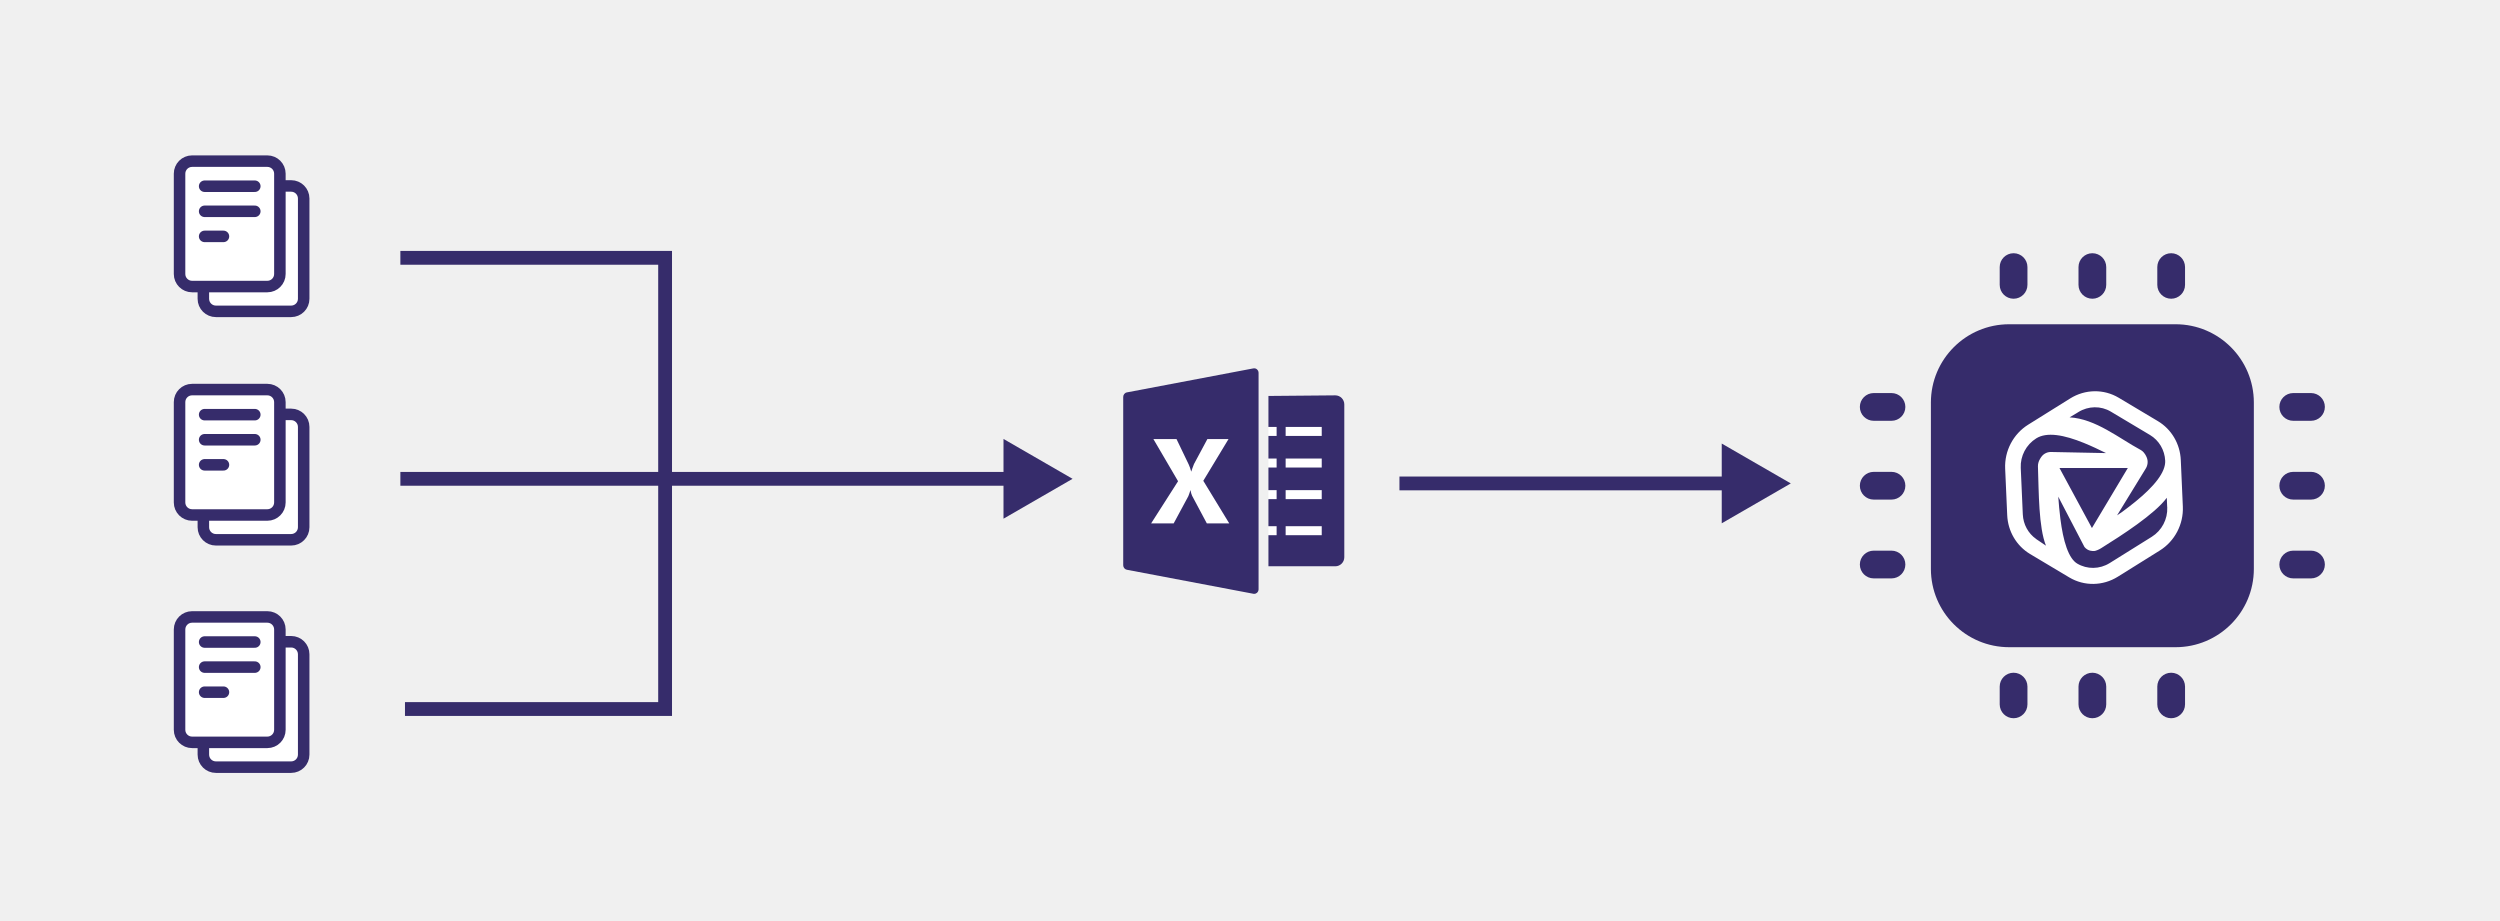
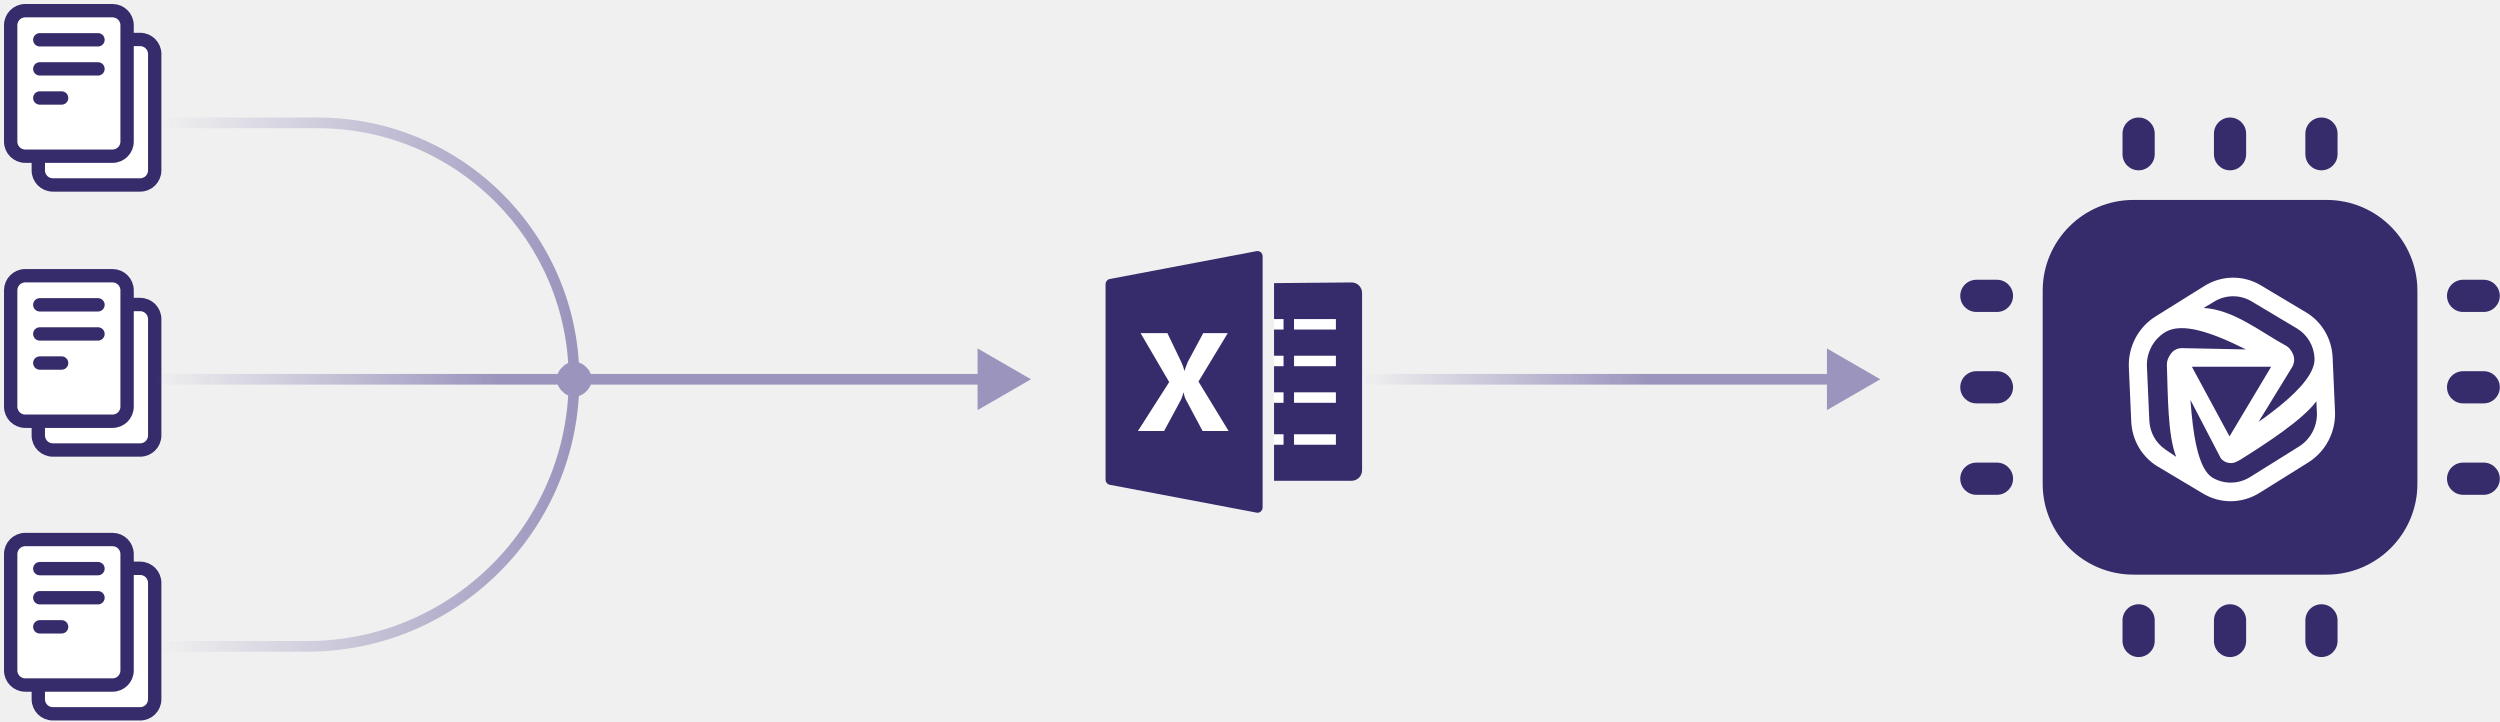
- <svg xmlns="http://www.w3.org/2000/svg" width="543" height="200" viewBox="0 0 543 200" fill="none">
-   <path d="M49.618 144.834H60.513H49.618ZM49.618 150.282H60.513H49.618ZM49.618 155.73H53.703H49.618ZM46.894 166.625H63.237C64.741 166.625 65.961 165.406 65.961 163.902V142.111C65.961 140.606 64.741 139.387 63.237 139.387H46.894C45.389 139.387 44.17 140.606 44.17 142.111V163.902C44.17 165.406 45.389 166.625 46.894 166.625Z" fill="white" />
-   <path d="M49.618 144.834H60.513M49.618 150.282H60.513M49.618 155.73H53.703M46.894 166.625H63.237C64.741 166.625 65.961 165.406 65.961 163.902V142.111C65.961 140.606 64.741 139.387 63.237 139.387H46.894C45.389 139.387 44.17 140.606 44.17 142.111V163.902C44.17 165.406 45.389 166.625 46.894 166.625Z" stroke="#362C6B" stroke-width="2.5" stroke-linecap="round" stroke-linejoin="round" />
-   <path d="M44.448 139.448H55.343H44.448ZM44.448 144.895H55.343H44.448ZM44.448 150.343H48.533H44.448ZM41.724 161.239H58.067C59.572 161.239 60.791 160.019 60.791 158.515V136.724C60.791 135.22 59.572 134 58.067 134H41.724C40.219 134 39 135.22 39 136.724V158.515C39 160.019 40.219 161.239 41.724 161.239Z" fill="white" />
-   <path d="M44.448 139.448H55.343M44.448 144.895H55.343M44.448 150.343H48.533M41.724 161.239H58.067C59.572 161.239 60.791 160.019 60.791 158.515V136.724C60.791 135.22 59.572 134 58.067 134H41.724C40.219 134 39 135.22 39 136.724V158.515C39 160.019 40.219 161.239 41.724 161.239Z" stroke="#362C6B" stroke-width="2.5" stroke-linecap="round" stroke-linejoin="round" />
-   <path d="M49.618 95.452H60.513H49.618ZM49.618 100.899H60.513H49.618ZM49.618 106.347H53.703H49.618ZM46.894 117.243H63.237C64.741 117.243 65.961 116.023 65.961 114.519V92.728C65.961 91.223 64.741 90.004 63.237 90.004H46.894C45.389 90.004 44.17 91.223 44.17 92.728V114.519C44.17 116.023 45.389 117.243 46.894 117.243Z" fill="white" />
-   <path d="M49.618 95.452H60.513M49.618 100.899H60.513M49.618 106.347H53.703M46.894 117.243H63.237C64.741 117.243 65.961 116.023 65.961 114.519V92.728C65.961 91.223 64.741 90.004 63.237 90.004H46.894C45.389 90.004 44.17 91.223 44.17 92.728V114.519C44.17 116.023 45.389 117.243 46.894 117.243Z" stroke="#362C6B" stroke-width="2.5" stroke-linecap="round" stroke-linejoin="round" />
-   <path d="M44.448 90.065H55.343H44.448ZM44.448 95.513H55.343H44.448ZM44.448 100.96H48.533H44.448ZM41.724 111.856H58.067C59.572 111.856 60.791 110.636 60.791 109.132V87.341C60.791 85.837 59.572 84.617 58.067 84.617H41.724C40.219 84.617 39 85.837 39 87.341V109.132C39 110.636 40.219 111.856 41.724 111.856Z" fill="white" />
-   <path d="M44.448 90.065H55.343M44.448 95.513H55.343M44.448 100.96H48.533M41.724 111.856H58.067C59.572 111.856 60.791 110.636 60.791 109.132V87.341C60.791 85.837 59.572 84.617 58.067 84.617H41.724C40.219 84.617 39 85.837 39 87.341V109.132C39 110.636 40.219 111.856 41.724 111.856Z" stroke="#362C6B" stroke-width="2.5" stroke-linecap="round" stroke-linejoin="round" />
-   <path d="M49.618 45.834H60.513H49.618ZM49.618 51.282H60.513H49.618ZM49.618 56.73H53.703H49.618ZM46.894 67.625H63.237C64.741 67.625 65.961 66.406 65.961 64.902V43.111C65.961 41.606 64.741 40.387 63.237 40.387H46.894C45.389 40.387 44.17 41.606 44.17 43.111V64.902C44.17 66.406 45.389 67.625 46.894 67.625Z" fill="white" />
-   <path d="M49.618 45.834H60.513M49.618 51.282H60.513M49.618 56.73H53.703M46.894 67.625H63.237C64.741 67.625 65.961 66.406 65.961 64.902V43.111C65.961 41.606 64.741 40.387 63.237 40.387H46.894C45.389 40.387 44.17 41.606 44.17 43.111V64.902C44.17 66.406 45.389 67.625 46.894 67.625Z" stroke="#362C6B" stroke-width="2.5" stroke-linecap="round" stroke-linejoin="round" />
-   <path d="M44.448 40.448H55.343H44.448ZM44.448 45.895H55.343H44.448ZM44.448 51.343H48.533H44.448ZM41.724 62.239H58.067C59.572 62.239 60.791 61.019 60.791 59.515V37.724C60.791 36.219 59.572 35 58.067 35H41.724C40.219 35 39 36.219 39 37.724V59.515C39 61.019 40.219 62.239 41.724 62.239Z" fill="white" />
-   <path d="M44.448 40.448H55.343M44.448 45.895H55.343M44.448 51.343H48.533M41.724 62.239H58.067C59.572 62.239 60.791 61.019 60.791 59.515V37.724C60.791 36.219 59.572 35 58.067 35H41.724C40.219 35 39 36.219 39 37.724V59.515C39 61.019 40.219 62.239 41.724 62.239Z" stroke="#362C6B" stroke-width="2.5" stroke-linecap="round" stroke-linejoin="round" />
-   <path d="M419.391 87.427C419.391 78.038 427.002 70.427 436.391 70.427H472.536C481.925 70.427 489.536 78.038 489.536 87.427V123.572C489.536 132.961 481.925 140.572 472.536 140.572H436.391C427.002 140.572 419.391 132.961 419.391 123.572V87.427Z" fill="#362C6B" />
-   <path fill-rule="evenodd" clip-rule="evenodd" d="M437.349 55C435.684 55 434.335 56.349 434.335 58.013V61.87C434.335 63.534 435.684 64.883 437.349 64.883C439.013 64.883 440.362 63.534 440.362 61.87V58.013C440.362 56.349 439.013 55 437.349 55ZM437.349 146.117C435.684 146.117 434.335 147.466 434.335 149.13V152.987C434.335 154.651 435.684 156 437.349 156C439.013 156 440.362 154.651 440.362 152.987V149.13C440.362 147.466 439.013 146.117 437.349 146.117ZM468.565 58.013C468.565 56.349 469.914 55 471.578 55C473.242 55 474.591 56.349 474.591 58.013V61.87C474.591 63.534 473.242 64.883 471.578 64.883C469.914 64.883 468.565 63.534 468.565 61.87V58.013ZM471.578 146.117C469.914 146.117 468.565 147.466 468.565 149.13V152.987C468.565 154.651 469.914 156 471.578 156C473.242 156 474.591 154.651 474.591 152.987V149.13C474.591 147.466 473.242 146.117 471.578 146.117ZM451.45 58.013C451.45 56.349 452.799 55 454.463 55C456.127 55 457.476 56.349 457.476 58.013V61.87C457.476 63.534 456.127 64.883 454.463 64.883C452.799 64.883 451.45 63.534 451.45 61.87V58.013ZM454.463 146.117C452.799 146.117 451.45 147.466 451.45 149.13V152.987C451.45 154.651 452.799 156 454.463 156C456.127 156 457.476 154.651 457.476 152.987V149.13C457.476 147.466 456.127 146.117 454.463 146.117ZM413.844 88.385C413.844 86.721 412.495 85.372 410.831 85.372H406.974C405.31 85.372 403.961 86.721 403.961 88.385C403.961 90.049 405.31 91.398 406.974 91.398H410.831C412.495 91.398 413.844 90.049 413.844 88.385ZM504.961 88.385C504.961 86.721 503.612 85.372 501.948 85.372H498.091C496.427 85.372 495.078 86.721 495.078 88.385C495.078 90.049 496.427 91.398 498.091 91.398H501.948C503.612 91.398 504.961 90.049 504.961 88.385ZM501.948 119.601C503.612 119.601 504.961 120.95 504.961 122.615C504.961 124.279 503.612 125.628 501.948 125.628H498.091C496.427 125.628 495.078 124.279 495.078 122.615C495.078 120.95 496.427 119.601 498.091 119.601H501.948ZM413.844 122.614C413.844 120.95 412.495 119.601 410.831 119.601H406.974C405.31 119.601 403.961 120.95 403.961 122.614C403.961 124.279 405.31 125.628 406.974 125.628H410.831C412.495 125.628 413.844 124.279 413.844 122.614ZM501.948 102.487C503.612 102.487 504.961 103.836 504.961 105.5C504.961 107.164 503.612 108.513 501.948 108.513H498.091C496.427 108.513 495.078 107.164 495.078 105.5C495.078 103.836 496.427 102.487 498.091 102.487H501.948ZM413.844 105.5C413.844 103.836 412.495 102.487 410.831 102.487H406.974C405.31 102.487 403.961 103.836 403.961 105.5C403.961 107.164 405.31 108.513 406.974 108.513H410.831C412.495 108.513 413.844 107.164 413.844 105.5Z" fill="#362C6B" />
-   <path fill-rule="evenodd" clip-rule="evenodd" d="M435.521 101.787C435.351 97.927 437.278 94.264 440.517 92.242L449.651 86.54C452.891 84.518 456.938 84.453 460.186 86.392L468.695 91.471C471.646 93.233 473.513 96.401 473.667 99.908L474.113 110.02C474.282 113.88 472.356 117.544 469.116 119.566L459.982 125.267C456.743 127.289 452.695 127.354 449.448 125.416L440.939 120.336C437.988 118.575 436.12 115.407 435.966 111.899L435.521 101.787ZM452.612 96.202C454.244 96.864 455.875 97.639 457.441 98.413L445.608 98.174C444.846 98.126 443.965 98.422 443.39 99.216C443.265 99.389 443.095 99.643 442.952 99.941C442.83 100.195 442.619 100.697 442.641 101.312C442.832 106.992 442.79 114.538 444.383 118.521L442.244 117.073L442.244 117.062C440.522 115.855 439.448 113.89 439.353 111.728L438.907 101.615C438.794 99.047 440.078 96.582 442.269 95.214C443.384 94.518 444.849 94.293 446.668 94.505C448.484 94.717 450.512 95.35 452.612 96.202ZM454.367 114.692L462.161 101.652L447.319 101.652L454.367 114.692ZM447.515 112.683C447.311 111.085 447.169 109.45 447.052 107.872L452.746 118.805C453.51 119.739 454.545 119.699 454.868 119.683C455.148 119.668 455.825 119.408 456.34 119.086C460.886 116.248 468.01 111.664 470.628 108.117L470.711 110.109L470.722 110.103L470.726 110.192C470.839 112.76 469.555 115.226 467.364 116.593L458.23 122.295C456.039 123.662 453.321 123.694 451.161 122.405C450.299 121.89 449.517 120.778 448.871 118.983C448.237 117.222 447.814 115.031 447.515 112.683ZM464.956 97.728C460.237 95.184 455.166 90.964 449.516 90.648C449.516 90.648 450.452 90.103 451.042 89.738C451.184 89.65 451.403 89.513 451.403 89.513C453.594 88.145 456.312 88.113 458.473 89.403L466.982 94.482C468.941 95.652 470.179 97.751 470.281 100.08C470.333 101.259 469.796 102.635 468.613 104.212C467.445 105.771 465.777 107.351 463.893 108.894C462.942 109.674 461.951 110.431 460.964 111.161C460.583 111.424 460.202 111.683 459.825 111.938L466.018 101.837C466.45 101.18 466.652 100.232 466.254 99.312C466.176 99.132 466.059 98.886 465.898 98.64C465.757 98.424 465.475 98.036 465.013 97.76C464.994 97.749 464.975 97.738 464.956 97.728Z" fill="white" />
-   <path d="M86.961 56H144.461V104V154H87.961" stroke="#362C6B" stroke-width="3" />
-   <path d="M232.961 104L217.961 95.34V112.66L232.961 104ZM86.961 105.5H219.461V102.5H86.961V105.5Z" fill="#362C6B" />
-   <path d="M388.961 105L373.961 96.34V113.66L388.961 105ZM303.961 106.5H375.461V103.5H303.961V106.5Z" fill="#362C6B" />
-   <path d="M249 116.5V92.5L270 91.5V116.5H249Z" fill="white" />
-   <path d="M275.5 123V86H289V123H275.5Z" fill="white" />
-   <path d="M272.197 80.02L244.757 85.227C244.294 85.315 243.961 85.736 243.961 86.207V122.773C243.961 123.244 244.294 123.665 244.757 123.753L272.197 128.959C272.258 128.971 272.32 128.99 272.381 128.99C272.607 128.99 272.817 128.921 272.993 128.775C273.219 128.588 273.361 128.301 273.361 128.01V80.97C273.361 80.679 273.219 80.392 272.993 80.204C272.768 80.016 272.484 79.967 272.197 80.02ZM275.5 86V92.73H277.281V94.69H275.5V99.59H277.281V101.55H275.5V106.45H277.281V108.41H275.5V114.29H277.281V116.25H275.5V123H290.021C291.1 123 291.981 122.12 291.981 121.04V87.83C291.981 86.75 291.1 85.87 290.021 85.87L275.5 86ZM279.241 92.73H287.081V94.69H279.241V92.73ZM250.515 95.363H255.537L258.171 100.845C258.378 101.278 258.561 101.81 258.722 102.407H258.753C258.856 102.051 259.055 101.492 259.335 100.784L262.244 95.363H266.838L261.356 104.428L266.991 113.677H262.122L258.937 107.705C258.818 107.483 258.695 107.074 258.569 106.48H258.538C258.477 106.76 258.332 107.196 258.11 107.767L254.925 113.677H250.025L255.874 104.52L250.515 95.363ZM279.241 99.59H287.081V101.55H279.241V99.59ZM279.241 106.45H287.081V108.41H279.241V106.45ZM279.241 114.29H287.081V116.25H279.241V114.29Z" fill="#362C6B" />
+ <svg xmlns="http://www.w3.org/2000/svg" width="468" height="135" viewBox="0 0 468 135" fill="none">
+   <path d="M12.618 111.834H23.513ZM12.618 117.282H23.513ZM12.618 122.73H16.703ZM9.894 133.625H26.237C27.741 133.625 28.961 132.406 28.961 130.902V109.111C28.961 107.606 27.741 106.387 26.237 106.387H9.894C8.389 106.387 7.17 107.606 7.17 109.111V130.902C7.17 132.406 8.389 133.625 9.894 133.625Z" fill="white" />
+   <path d="M12.618 111.834H23.513M12.618 117.282H23.513M12.618 122.73H16.703M9.894 133.625H26.237C27.741 133.625 28.961 132.406 28.961 130.902V109.111C28.961 107.606 27.741 106.387 26.237 106.387H9.894C8.389 106.387 7.17 107.606 7.17 109.111V130.902C7.17 132.406 8.389 133.625 9.894 133.625Z" stroke="#362C6B" stroke-width="2.5" stroke-linecap="round" stroke-linejoin="round" />
+   <path d="M7.448 106.448H18.343ZM7.448 111.895H18.343ZM7.448 117.343H11.534ZM4.724 128.239H21.067C22.572 128.239 23.791 127.019 23.791 125.515V103.724C23.791 102.22 22.572 101 21.067 101H4.724C3.22 101 2 102.22 2 103.724V125.515C2 127.019 3.22 128.239 4.724 128.239Z" fill="white" />
+   <path d="M7.448 106.448H18.343M7.448 111.895H18.343M7.448 117.343H11.534M4.724 128.239H21.067C22.572 128.239 23.791 127.019 23.791 125.515V103.724C23.791 102.22 22.572 101 21.067 101H4.724C3.22 101 2 102.22 2 103.724V125.515C2 127.019 3.22 128.239 4.724 128.239Z" stroke="#362C6B" stroke-width="2.5" stroke-linecap="round" stroke-linejoin="round" />
+   <path d="M12.618 62.452H23.513ZM12.618 67.899H23.513ZM12.618 73.347H16.703ZM9.894 84.243H26.237C27.741 84.243 28.961 83.023 28.961 81.519V59.728C28.961 58.223 27.741 57.004 26.237 57.004H9.894C8.389 57.004 7.17 58.223 7.17 59.728V81.519C7.17 83.023 8.389 84.243 9.894 84.243Z" fill="white" />
+   <path d="M12.618 62.452H23.513M12.618 67.899H23.513M12.618 73.347H16.703M9.894 84.243H26.237C27.741 84.243 28.961 83.023 28.961 81.519V59.728C28.961 58.223 27.741 57.004 26.237 57.004H9.894C8.389 57.004 7.17 58.223 7.17 59.728V81.519C7.17 83.023 8.389 84.243 9.894 84.243Z" stroke="#362C6B" stroke-width="2.5" stroke-linecap="round" stroke-linejoin="round" />
+   <path d="M7.448 57.065H18.343ZM7.448 62.513H18.343ZM7.448 67.96H11.534ZM4.724 78.856H21.067C22.572 78.856 23.791 77.636 23.791 76.132V54.341C23.791 52.837 22.572 51.617 21.067 51.617H4.724C3.22 51.617 2 52.837 2 54.341V76.132C2 77.636 3.22 78.856 4.724 78.856Z" fill="white" />
+   <path d="M7.448 57.065H18.343M7.448 62.513H18.343M7.448 67.96H11.534M4.724 78.856H21.067C22.572 78.856 23.791 77.636 23.791 76.132V54.341C23.791 52.837 22.572 51.617 21.067 51.617H4.724C3.22 51.617 2 52.837 2 54.341V76.132C2 77.636 3.22 78.856 4.724 78.856Z" stroke="#362C6B" stroke-width="2.5" stroke-linecap="round" stroke-linejoin="round" />
+   <path d="M12.618 12.835H23.513ZM12.618 18.282H23.513ZM12.618 23.73H16.703ZM9.894 34.625H26.237C27.741 34.625 28.961 33.406 28.961 31.902V10.111C28.961 8.606 27.741 7.387 26.237 7.387H9.894C8.389 7.387 7.17 8.606 7.17 10.111V31.902C7.17 33.406 8.389 34.625 9.894 34.625Z" fill="white" />
+   <path d="M12.618 12.835H23.513M12.618 18.282H23.513M12.618 23.73H16.703M9.894 34.625H26.237C27.741 34.625 28.961 33.406 28.961 31.902V10.111C28.961 8.606 27.741 7.387 26.237 7.387H9.894C8.389 7.387 7.17 8.606 7.17 10.111V31.902C7.17 33.406 8.389 34.625 9.894 34.625Z" stroke="#362C6B" stroke-width="2.5" stroke-linecap="round" stroke-linejoin="round" />
+   <path d="M7.448 7.448H18.343ZM7.448 12.896H18.343ZM7.448 18.343H11.534ZM4.724 29.239H21.067C22.572 29.239 23.791 28.019 23.791 26.515V4.724C23.791 3.22 22.572 2 21.067 2H4.724C3.22 2 2 3.22 2 4.724V26.515C2 28.019 3.22 29.239 4.724 29.239Z" fill="white" />
+   <path d="M7.448 7.448H18.343M7.448 12.896H18.343M7.448 18.343H11.534M4.724 29.239H21.067C22.572 29.239 23.791 28.019 23.791 26.515V4.724C23.791 3.22 22.572 2 21.067 2H4.724C3.22 2 2 3.22 2 4.724V26.515C2 28.019 3.22 29.239 4.724 29.239Z" stroke="#362C6B" stroke-width="2.5" stroke-linecap="round" stroke-linejoin="round" />
+   <path d="M382.391 54.427C382.391 45.038 390.002 37.427 399.391 37.427H435.536C444.925 37.427 452.536 45.038 452.536 54.427V90.572C452.536 99.961 444.925 107.572 435.536 107.572H399.391C390.002 107.572 382.391 99.961 382.391 90.572V54.427Z" fill="#362C6B" />
+   <path fill-rule="evenodd" clip-rule="evenodd" d="M400.349 22C398.684 22 397.335 23.349 397.335 25.013V28.87C397.335 30.534 398.684 31.883 400.349 31.883C402.013 31.883 403.362 30.534 403.362 28.87V25.013C403.362 23.349 402.013 22 400.349 22ZM400.349 113.117C398.684 113.117 397.335 114.466 397.335 116.13V119.987C397.335 121.651 398.684 123 400.349 123C402.013 123 403.362 121.651 403.362 119.987V116.13C403.362 114.466 402.013 113.117 400.349 113.117ZM431.565 25.013C431.565 23.349 432.914 22 434.578 22C436.242 22 437.591 23.349 437.591 25.013V28.87C437.591 30.534 436.242 31.883 434.578 31.883C432.914 31.883 431.565 30.534 431.565 28.87V25.013ZM434.578 113.117C432.914 113.117 431.565 114.466 431.565 116.13V119.987C431.565 121.651 432.914 123 434.578 123C436.242 123 437.591 121.651 437.591 119.987V116.13C437.591 114.466 436.242 113.117 434.578 113.117ZM414.45 25.013C414.45 23.349 415.799 22 417.463 22C419.127 22 420.476 23.349 420.476 25.013V28.87C420.476 30.534 419.127 31.883 417.463 31.883C415.799 31.883 414.45 30.534 414.45 28.87V25.013ZM417.463 113.117C415.799 113.117 414.45 114.466 414.45 116.13V119.987C414.45 121.651 415.799 123 417.463 123C419.127 123 420.476 121.651 420.476 119.987V116.13C420.476 114.466 419.127 113.117 417.463 113.117ZM376.844 55.385C376.844 53.721 375.495 52.372 373.831 52.372H369.974C368.31 52.372 366.961 53.721 366.961 55.385C366.961 57.05 368.31 58.398 369.974 58.398H373.831C375.495 58.398 376.844 57.05 376.844 55.385ZM467.961 55.385C467.961 53.721 466.612 52.372 464.948 52.372H461.091C459.427 52.372 458.078 53.721 458.078 55.385C458.078 57.05 459.427 58.398 461.091 58.398H464.948C466.612 58.398 467.961 57.05 467.961 55.385ZM464.948 86.601C466.612 86.601 467.961 87.95 467.961 89.615C467.961 91.279 466.612 92.628 464.948 92.628H461.091C459.427 92.628 458.078 91.279 458.078 89.615C458.078 87.95 459.427 86.601 461.091 86.601H464.948ZM376.844 89.615C376.844 87.95 375.495 86.601 373.831 86.601H369.974C368.31 86.601 366.961 87.95 366.961 89.615C366.961 91.279 368.31 92.628 369.974 92.628H373.831C375.495 92.628 376.844 91.279 376.844 89.615ZM464.948 69.487C466.612 69.487 467.961 70.836 467.961 72.5C467.961 74.164 466.612 75.513 464.948 75.513H461.091C459.427 75.513 458.078 74.164 458.078 72.5C458.078 70.836 459.427 69.487 461.091 69.487H464.948ZM376.844 72.5C376.844 70.836 375.495 69.487 373.831 69.487H369.974C368.31 69.487 366.961 70.836 366.961 72.5C366.961 74.164 368.31 75.513 369.974 75.513H373.831C375.495 75.513 376.844 74.164 376.844 72.5Z" fill="#362C6B" />
+   <path fill-rule="evenodd" clip-rule="evenodd" d="M398.521 68.787C398.351 64.927 400.278 61.264 403.517 59.242L412.651 53.54C415.891 51.518 419.938 51.453 423.186 53.392L431.695 58.471C434.646 60.233 436.513 63.401 436.667 66.908L437.113 77.02C437.282 80.88 435.356 84.544 432.116 86.566L422.982 92.267C419.743 94.289 415.695 94.354 412.448 92.416L403.939 87.336C400.988 85.575 399.12 82.407 398.966 78.9L398.521 68.787ZM415.612 63.202C417.244 63.864 418.875 64.639 420.441 65.413L408.608 65.174C407.846 65.126 406.965 65.422 406.39 66.216C406.265 66.389 406.095 66.643 405.952 66.941C405.83 67.195 405.619 67.697 405.641 68.312C405.832 73.992 405.79 81.538 407.383 85.521L405.244 84.073L405.244 84.061C403.522 82.856 402.448 80.89 402.353 78.728L401.907 68.615C401.794 66.047 403.078 63.581 405.269 62.214C406.384 61.518 407.849 61.293 409.668 61.505C411.484 61.717 413.512 62.35 415.612 63.202ZM417.367 81.692L425.161 68.653L410.319 68.652L417.367 81.692ZM410.515 79.683C410.311 78.085 410.169 76.45 410.052 74.872L415.746 85.805C416.51 86.739 417.545 86.699 417.868 86.683C418.148 86.668 418.825 86.408 419.34 86.087C423.886 83.248 431.01 78.664 433.628 75.117L433.711 77.109L433.722 77.103L433.726 77.192C433.839 79.76 432.555 82.226 430.364 83.594L421.23 89.295C419.039 90.662 416.321 90.694 414.161 89.404C413.299 88.89 412.517 87.778 411.871 85.983C411.237 84.222 410.814 82.031 410.515 79.683ZM427.956 64.728C423.237 62.184 418.166 57.964 412.516 57.648C412.516 57.648 413.452 57.103 414.042 56.738C414.184 56.651 414.403 56.513 414.403 56.513C416.594 55.145 419.312 55.113 421.473 56.403L429.982 61.482C431.941 62.652 433.179 64.751 433.281 67.08C433.333 68.259 432.796 69.635 431.613 71.213C430.445 72.771 428.777 74.35 426.893 75.894C425.942 76.674 424.951 77.431 423.964 78.161C423.583 78.424 423.202 78.683 422.825 78.938L429.018 68.837C429.45 68.18 429.652 67.232 429.254 66.312C429.176 66.132 429.059 65.886 428.898 65.64C428.757 65.424 428.475 65.036 428.013 64.76C427.994 64.749 427.975 64.738 427.956 64.728Z" fill="white" />
+   <path d="M29 22C28.448 22 28 22.448 28 23C28 23.552 28.448 24 29 24V22ZM29 24H59.461V22H29V24ZM57.461 120H30V122H57.461V120ZM106.461 71C106.461 98.062 84.523 120 57.461 120V122C85.627 122 108.461 99.166 108.461 71H106.461ZM59.461 24C85.418 24 106.461 45.043 106.461 71H108.461C108.461 43.938 86.523 22 59.461 22V24Z" fill="url(#paint0_linear_54960_8192)" />
+   <path d="M255 70C254.448 70 254 70.448 254 71C254 71.552 254.448 72 255 72L255 70ZM352 71L342 65.227L342 76.773L352 71ZM255 72L343 72L343 70L255 70L255 72Z" fill="url(#paint1_linear_54960_8192)" />
+   <path d="M29 70C28.448 70 28 70.448 28 71C28 71.552 28.448 72 29 72V70ZM193 71L183 65.227V76.773L193 71ZM29 72H184V70H29V72Z" fill="url(#paint2_linear_54960_8192)" />
+   <path d="M212 83.5V59.5L233 58.5V83.5H212Z" fill="white" />
+   <path d="M238.5 90V53H252V90H238.5Z" fill="white" />
+   <path d="M235.197 47.02L207.757 52.227C207.294 52.315 206.961 52.736 206.961 53.206V89.773C206.961 90.244 207.294 90.665 207.757 90.753L235.197 95.959C235.258 95.971 235.32 95.99 235.381 95.99C235.607 95.99 235.817 95.921 235.993 95.775C236.219 95.588 236.361 95.301 236.361 95.01V47.97C236.361 47.679 236.219 47.392 235.993 47.204C235.768 47.016 235.484 46.967 235.197 47.02ZM238.5 53V59.73H240.281V61.69H238.5V66.59H240.281V68.55H238.5V73.45H240.281V75.41H238.5V81.29H240.281V83.25H238.5V90H253.021C254.1 90 254.981 89.12 254.981 88.04V54.83C254.981 53.75 254.1 52.87 253.021 52.87L238.5 53ZM242.241 59.73H250.081V61.69H242.241V59.73ZM213.515 62.363H218.537L221.171 67.845C221.378 68.278 221.561 68.81 221.722 69.407H221.753C221.856 69.051 222.055 68.492 222.335 67.784L225.244 62.363H229.838L224.356 71.428L229.991 80.677H225.122L221.937 74.705C221.818 74.483 221.695 74.074 221.569 73.48H221.538C221.477 73.76 221.332 74.196 221.11 74.766L217.925 80.677H213.025L218.874 71.52L213.515 62.363ZM242.241 66.59H250.081V68.55H242.241V66.59ZM242.241 73.45H250.081V75.41H242.241V73.45ZM242.241 81.29H250.081V83.25H242.241V81.29Z" fill="#362C6B" />
+   <path d="M105.379 68.62C106.55 67.449 108.45 67.449 109.621 68.62L109.879 68.878C111.051 70.05 111.051 71.949 109.879 73.121L109.621 73.378C108.45 74.55 106.55 74.55 105.379 73.378L105.121 73.121C103.949 71.949 103.949 70.05 105.121 68.878L105.379 68.62Z" fill="#9B95BD" />
+   <defs>
+     <linearGradient id="paint0_linear_54960_8192" x1="107" y1="72" x2="24.5" y2="72" gradientUnits="userSpaceOnUse">
+       <stop stop-color="#9B95BD" />
+       <stop offset="0.932" stop-color="#9B95BD" stop-opacity="0" />
+     </linearGradient>
+     <linearGradient id="paint1_linear_54960_8192" x1="348.372" y1="71" x2="255.026" y2="71" gradientUnits="userSpaceOnUse">
+       <stop offset="0.428" stop-color="#9B95BD" />
+       <stop offset="1" stop-color="#9B95BD" stop-opacity="0" />
+     </linearGradient>
+     <linearGradient id="paint2_linear_54960_8192" x1="187.651" y1="71" x2="26" y2="71" gradientUnits="userSpaceOnUse">
+       <stop offset="0.585" stop-color="#9B95BD" />
+       <stop offset="0.983" stop-color="#9B95BD" stop-opacity="0" />
+     </linearGradient>
+   </defs>
</svg>
